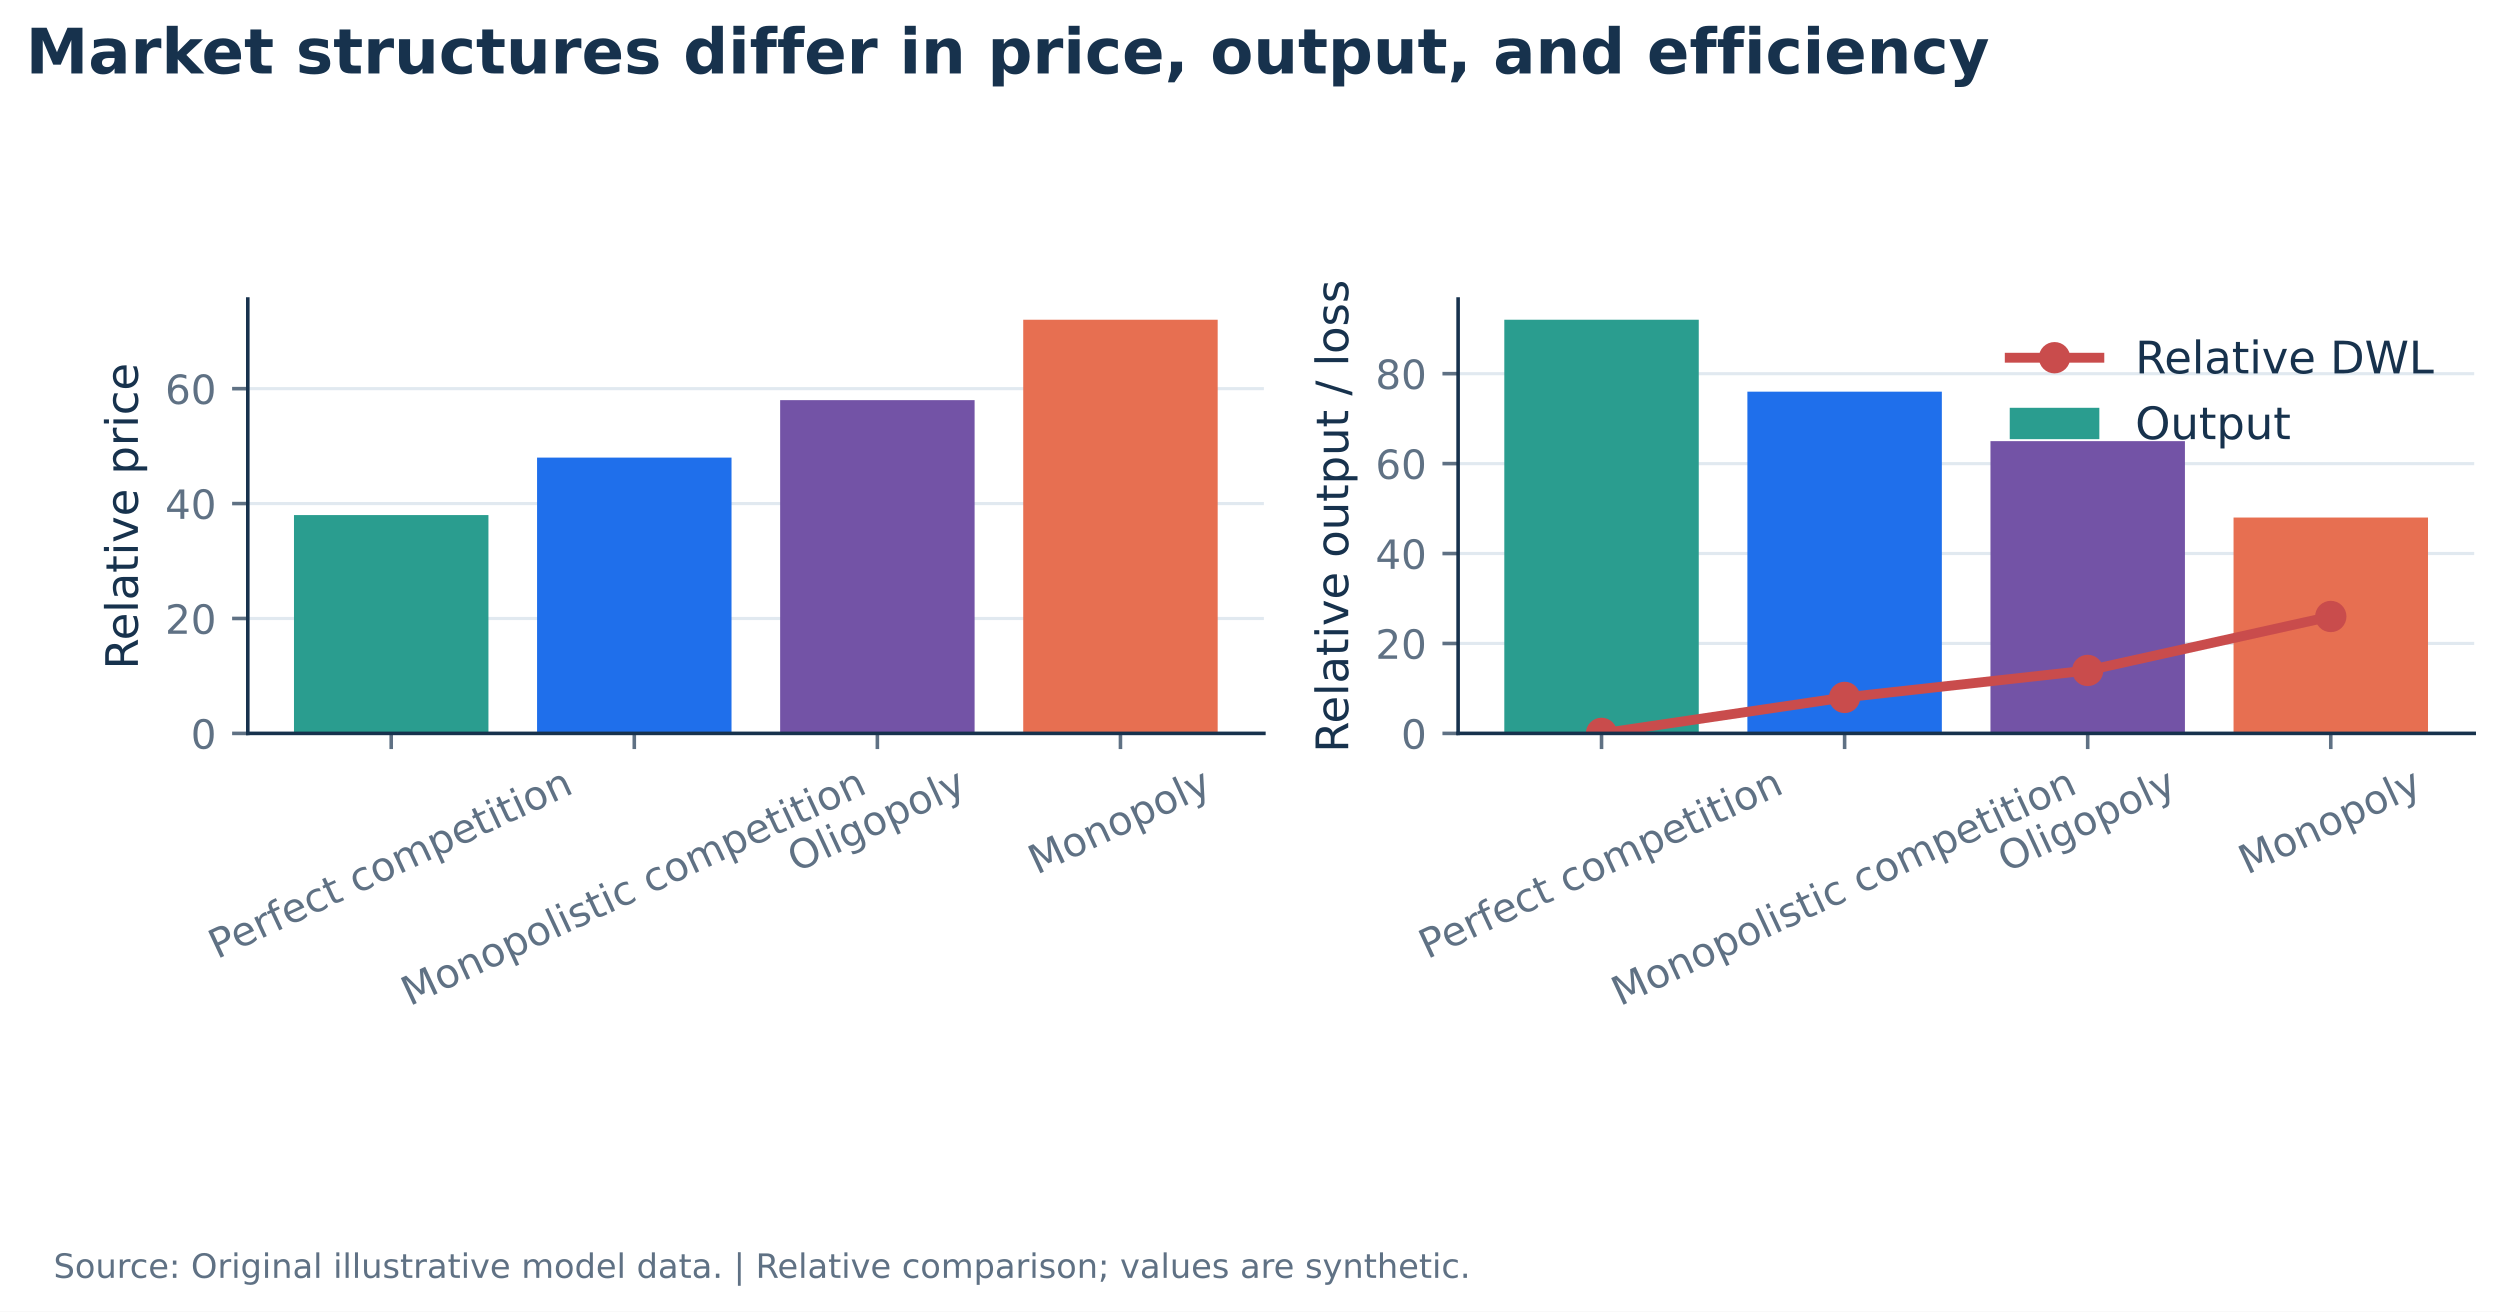
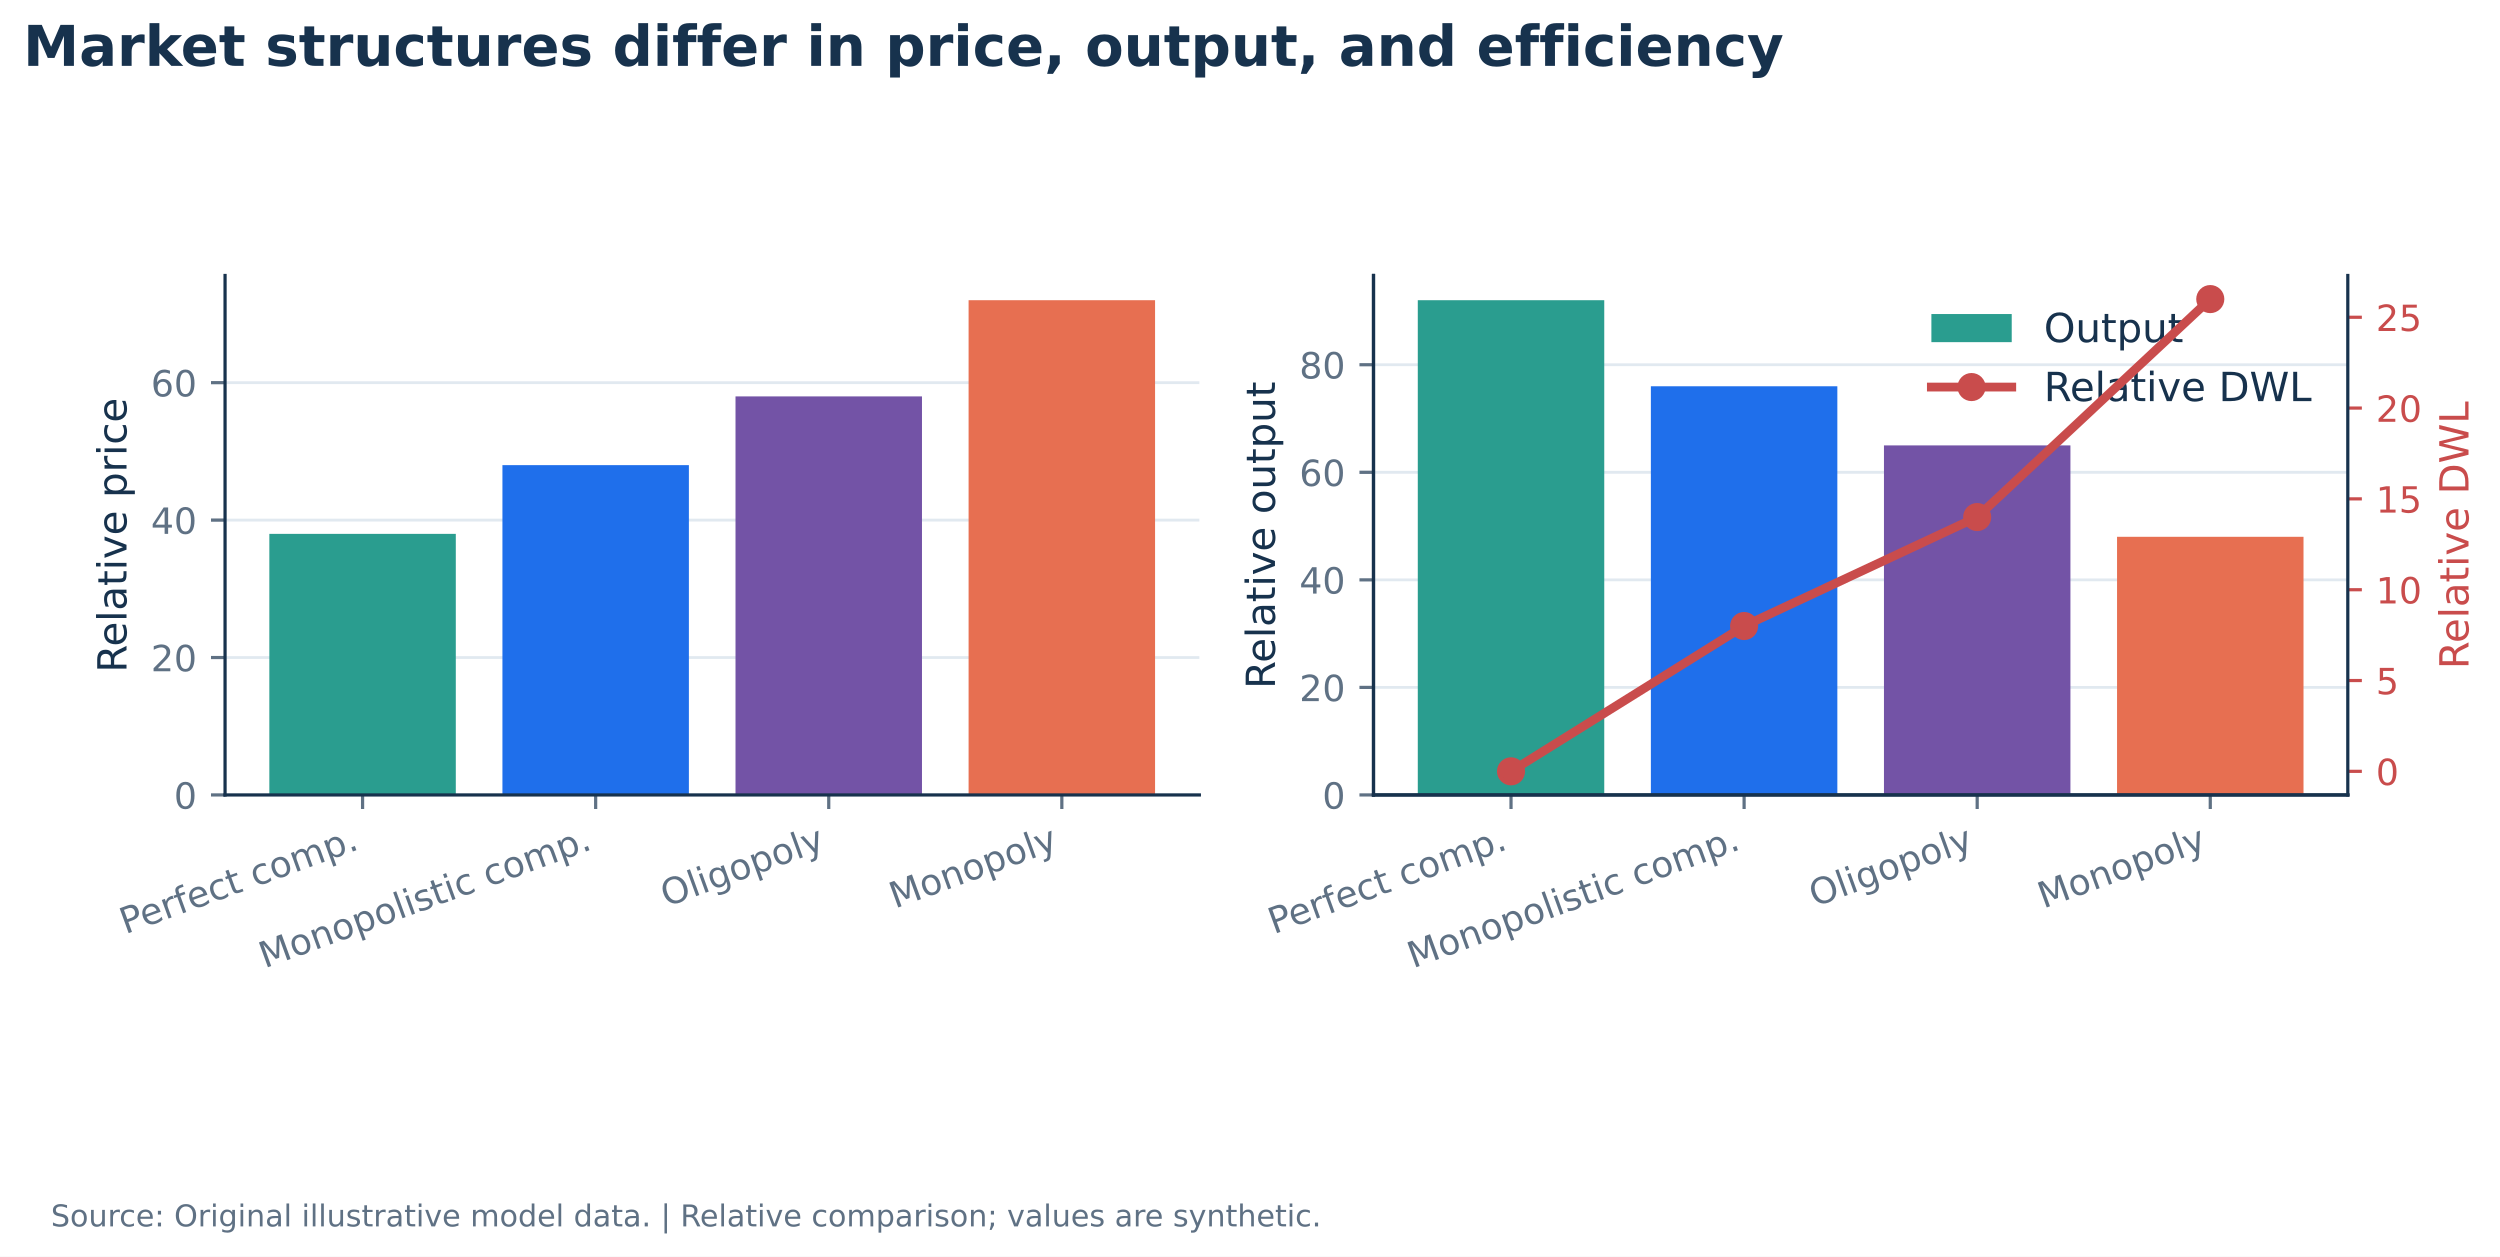
- <svg xmlns="http://www.w3.org/2000/svg" xmlns:xlink="http://www.w3.org/1999/xlink" width="558pt" height="292.752pt" viewBox="0 0 558 292.752" version="1.1">
+ <svg xmlns="http://www.w3.org/2000/svg" xmlns:xlink="http://www.w3.org/1999/xlink" width="622.376pt" height="312.84pt" viewBox="0 0 622.376 312.84" version="1.1">
  <defs>
    <style type="text/css">*{stroke-linejoin: round; stroke-linecap: butt}</style>
  </defs>
  <g id="figure_1">
    <g id="patch_1">
-       <path d="M 0 292.752 L 558 292.752 L 558 0 L 0 0 z " style="fill: #ffffff" />
+       <path d="M 0 312.84 L 622.376 312.84 L 622.376 0 L 0 0 z " style="fill: #ffffff" />
    </g>
    <g id="axes_1">
      <g id="patch_2">
-         <path d="M 55.307 163.693 L 282.096 163.693 L 282.096 66.744 L 55.307 66.744 z " style="fill: #ffffff" />
+         <path d="M 56.027 197.904 L 298.579 197.904 L 298.579 68.58 L 56.027 68.58 z " style="fill: #ffffff" />
      </g>
      <g id="matplotlib.axis_1">
        <g id="xtick_1">
          <g id="line2d_1">
            <defs>
-               <path id="m4604845529" d="M 0 0 L 0 3.5 " style="stroke: #5f7184; stroke-width: 0.8" />
+               <path id="m4a76c9dd70" d="M 0 0 L 0 3.5 " style="stroke: #5f7184; stroke-width: 0.8" />
            </defs>
            <g>
-               <use xlink:href="#m4604845529" x="87.318" y="163.693" style="fill: #5f7184; stroke: #5f7184; stroke-width: 0.8" />
+               <use xlink:href="#m4a76c9dd70" x="90.263" y="197.904" style="fill: #5f7184; stroke: #5f7184; stroke-width: 0.8" />
            </g>
          </g>
          <g id="text_1">
-             <text style="font-size: 9px; font-family: 'DejaVu Sans'; fill: #5f7184" transform="translate(48.43431 214.1328) rotate(-25)">Perfect competition</text>
+             <text style="font-size: 9px; font-family: 'DejaVu Sans'; fill: #5f7184" transform="translate(31.19498 232.5963) rotate(-20)">Perfect comp.</text>
          </g>
        </g>
        <g id="xtick_2">
          <g id="line2d_2">
            <g>
-               <use xlink:href="#m4604845529" x="141.574" y="163.693" style="fill: #5f7184; stroke: #5f7184; stroke-width: 0.8" />
+               <use xlink:href="#m4a76c9dd70" x="148.289" y="197.904" style="fill: #5f7184; stroke: #5f7184; stroke-width: 0.8" />
            </g>
          </g>
          <g id="text_2">
-             <text style="font-size: 9px; font-family: 'DejaVu Sans'; fill: #5f7184" transform="translate(91.42988 224.6343) rotate(-25)">Monopolistic competition</text>
+             <text style="font-size: 9px; font-family: 'DejaVu Sans'; fill: #5f7184" transform="translate(65.87176 241.095) rotate(-20)">Monopolistic comp.</text>
          </g>
        </g>
        <g id="xtick_3">
          <g id="line2d_3">
            <g>
-               <use xlink:href="#m4604845529" x="195.829" y="163.693" style="fill: #5f7184; stroke: #5f7184; stroke-width: 0.8" />
+               <use xlink:href="#m4a76c9dd70" x="206.316" y="197.904" style="fill: #5f7184; stroke: #5f7184; stroke-width: 0.8" />
            </g>
          </g>
          <g id="text_3">
-             <text style="font-size: 9px; font-family: 'DejaVu Sans'; fill: #5f7184" transform="translate(177.6863 194.7899) rotate(-25)">Oligopoly</text>
+             <text style="font-size: 9px; font-family: 'DejaVu Sans'; fill: #5f7184" transform="translate(165.8767 225.8162) rotate(-20)">Oligopoly</text>
          </g>
        </g>
        <g id="xtick_4">
          <g id="line2d_4">
            <g>
-               <use xlink:href="#m4604845529" x="250.085" y="163.693" style="fill: #5f7184; stroke: #5f7184; stroke-width: 0.8" />
+               <use xlink:href="#m4a76c9dd70" x="264.343" y="197.904" style="fill: #5f7184; stroke: #5f7184; stroke-width: 0.8" />
            </g>
          </g>
          <g id="text_4">
-             <text style="font-size: 9px; font-family: 'DejaVu Sans'; fill: #5f7184" transform="translate(231.4087 195.2874) rotate(-25)">Monopoly</text>
+             <text style="font-size: 9px; font-family: 'DejaVu Sans'; fill: #5f7184" transform="translate(222.7973 226.2187) rotate(-20)">Monopoly</text>
          </g>
        </g>
      </g>
      <g id="matplotlib.axis_2">
        <g id="ytick_1">
          <g id="line2d_5">
-             <path d="M 55.307 163.693 L 282.096 163.693 " clip-path="url(#pd7e9f1f9cc)" style="fill: none; stroke: #d9e3ec; stroke-opacity: 0.8; stroke-width: 0.7; stroke-linecap: square" />
+             <path d="M 56.027 197.904 L 298.579 197.904 " clip-path="url(#pce22ccbecb)" style="fill: none; stroke: #d9e3ec; stroke-opacity: 0.8; stroke-width: 0.7; stroke-linecap: square" />
          </g>
          <g id="line2d_6">
            <defs>
-               <path id="m7ffaf11636" d="M 0 0 L -3.5 0 " style="stroke: #5f7184; stroke-width: 0.8" />
+               <path id="m95d025d83b" d="M 0 0 L -3.5 0 " style="stroke: #5f7184; stroke-width: 0.8" />
            </defs>
            <g>
-               <use xlink:href="#m7ffaf11636" x="55.307" y="163.693" style="fill: #5f7184; stroke: #5f7184; stroke-width: 0.8" />
+               <use xlink:href="#m95d025d83b" x="56.027" y="197.904" style="fill: #5f7184; stroke: #5f7184; stroke-width: 0.8" />
            </g>
          </g>
          <g id="text_5">
-             <text style="font-size: 9px; font-family: 'DejaVu Sans'; text-anchor: end; fill: #5f7184" x="48.307" y="167.112" transform="rotate(-0 48.307 167.112)">0</text>
+             <text style="font-size: 9px; font-family: 'DejaVu Sans'; text-anchor: end; fill: #5f7184" x="49.027" y="201.324" transform="rotate(-0 49.027 201.3236)">0</text>
          </g>
        </g>
        <g id="ytick_2">
          <g id="line2d_7">
-             <path d="M 55.307 138.045 L 282.096 138.045 " clip-path="url(#pd7e9f1f9cc)" style="fill: none; stroke: #d9e3ec; stroke-opacity: 0.8; stroke-width: 0.7; stroke-linecap: square" />
+             <path d="M 56.027 163.691 L 298.579 163.691 " clip-path="url(#pce22ccbecb)" style="fill: none; stroke: #d9e3ec; stroke-opacity: 0.8; stroke-width: 0.7; stroke-linecap: square" />
          </g>
          <g id="line2d_8">
            <g>
-               <use xlink:href="#m7ffaf11636" x="55.307" y="138.045" style="fill: #5f7184; stroke: #5f7184; stroke-width: 0.8" />
+               <use xlink:href="#m95d025d83b" x="56.027" y="163.691" style="fill: #5f7184; stroke: #5f7184; stroke-width: 0.8" />
            </g>
          </g>
          <g id="text_6">
-             <text style="font-size: 9px; font-family: 'DejaVu Sans'; text-anchor: end; fill: #5f7184" x="48.307" y="141.464" transform="rotate(-0 48.307 141.4642)">20</text>
+             <text style="font-size: 9px; font-family: 'DejaVu Sans'; text-anchor: end; fill: #5f7184" x="49.027" y="167.111" transform="rotate(-0 49.027 167.1108)">20</text>
          </g>
        </g>
        <g id="ytick_3">
          <g id="line2d_9">
-             <path d="M 55.307 112.397 L 282.096 112.397 " clip-path="url(#pd7e9f1f9cc)" style="fill: none; stroke: #d9e3ec; stroke-opacity: 0.8; stroke-width: 0.7; stroke-linecap: square" />
+             <path d="M 56.027 129.479 L 298.579 129.479 " clip-path="url(#pce22ccbecb)" style="fill: none; stroke: #d9e3ec; stroke-opacity: 0.8; stroke-width: 0.7; stroke-linecap: square" />
          </g>
          <g id="line2d_10">
            <g>
-               <use xlink:href="#m7ffaf11636" x="55.307" y="112.397" style="fill: #5f7184; stroke: #5f7184; stroke-width: 0.8" />
+               <use xlink:href="#m95d025d83b" x="56.027" y="129.479" style="fill: #5f7184; stroke: #5f7184; stroke-width: 0.8" />
            </g>
          </g>
          <g id="text_7">
-             <text style="font-size: 9px; font-family: 'DejaVu Sans'; text-anchor: end; fill: #5f7184" x="48.307" y="115.816" transform="rotate(-0 48.307 115.8164)">40</text>
+             <text style="font-size: 9px; font-family: 'DejaVu Sans'; text-anchor: end; fill: #5f7184" x="49.027" y="132.898" transform="rotate(-0 49.027 132.898)">40</text>
          </g>
        </g>
        <g id="ytick_4">
          <g id="line2d_11">
-             <path d="M 55.307 86.749 L 282.096 86.749 " clip-path="url(#pd7e9f1f9cc)" style="fill: none; stroke: #d9e3ec; stroke-opacity: 0.8; stroke-width: 0.7; stroke-linecap: square" />
+             <path d="M 56.027 95.266 L 298.579 95.266 " clip-path="url(#pce22ccbecb)" style="fill: none; stroke: #d9e3ec; stroke-opacity: 0.8; stroke-width: 0.7; stroke-linecap: square" />
          </g>
          <g id="line2d_12">
            <g>
-               <use xlink:href="#m7ffaf11636" x="55.307" y="86.749" style="fill: #5f7184; stroke: #5f7184; stroke-width: 0.8" />
+               <use xlink:href="#m95d025d83b" x="56.027" y="95.266" style="fill: #5f7184; stroke: #5f7184; stroke-width: 0.8" />
            </g>
          </g>
          <g id="text_8">
-             <text style="font-size: 9px; font-family: 'DejaVu Sans'; text-anchor: end; fill: #5f7184" x="48.307" y="90.169" transform="rotate(-0 48.307 90.16859)">60</text>
+             <text style="font-size: 9px; font-family: 'DejaVu Sans'; text-anchor: end; fill: #5f7184" x="49.027" y="98.685" transform="rotate(-0 49.027 98.68525)">60</text>
          </g>
        </g>
        <g id="text_9">
-           <text style="font-size: 10px; font-family: 'DejaVu Sans'; text-anchor: middle; fill: #17324d" x="30.775" y="115.218" transform="rotate(-90 30.77481 115.2184)">Relative price</text>
+           <text style="font-size: 10px; font-family: 'DejaVu Sans'; text-anchor: middle; fill: #17324d" x="31.495" y="133.242" transform="rotate(-90 31.49481 133.2421)">Relative price</text>
        </g>
      </g>
      <g id="patch_3">
-         <path d="M 65.616 163.693 L 109.02 163.693 L 109.02 114.962 L 65.616 114.962 z " clip-path="url(#pd7e9f1f9cc)" style="fill: #2a9d8f" />
+         <path d="M 67.052 197.904 L 113.473 197.904 L 113.473 132.9 L 67.052 132.9 z " clip-path="url(#pce22ccbecb)" style="fill: #2a9d8f" />
      </g>
      <g id="patch_4">
-         <path d="M 119.871 163.693 L 163.276 163.693 L 163.276 102.138 L 119.871 102.138 z " clip-path="url(#pd7e9f1f9cc)" style="fill: #1f6feb" />
+         <path d="M 125.079 197.904 L 171.5 197.904 L 171.5 115.794 L 125.079 115.794 z " clip-path="url(#pce22ccbecb)" style="fill: #1f6feb" />
      </g>
      <g id="patch_5">
-         <path d="M 174.127 163.693 L 217.532 163.693 L 217.532 89.314 L 174.127 89.314 z " clip-path="url(#pd7e9f1f9cc)" style="fill: #7353a6" />
+         <path d="M 183.105 197.904 L 229.527 197.904 L 229.527 98.687 L 183.105 98.687 z " clip-path="url(#pce22ccbecb)" style="fill: #7353a6" />
      </g>
      <g id="patch_6">
-         <path d="M 228.383 163.693 L 271.787 163.693 L 271.787 71.361 L 228.383 71.361 z " clip-path="url(#pd7e9f1f9cc)" style="fill: #e76f51" />
+         <path d="M 241.132 197.904 L 287.553 197.904 L 287.553 74.738 L 241.132 74.738 z " clip-path="url(#pce22ccbecb)" style="fill: #e76f51" />
      </g>
      <g id="patch_7">
-         <path d="M 55.307 163.693 L 55.307 66.744 " style="fill: none; stroke: #17324d; stroke-width: 0.8; stroke-linejoin: miter; stroke-linecap: square" />
+         <path d="M 56.027 197.904 L 56.027 68.58 " style="fill: none; stroke: #17324d; stroke-width: 0.8; stroke-linejoin: miter; stroke-linecap: square" />
      </g>
      <g id="patch_8">
-         <path d="M 55.307 163.693 L 282.096 163.693 " style="fill: none; stroke: #17324d; stroke-width: 0.8; stroke-linejoin: miter; stroke-linecap: square" />
+         <path d="M 56.027 197.904 L 298.579 197.904 " style="fill: none; stroke: #17324d; stroke-width: 0.8; stroke-linejoin: miter; stroke-linecap: square" />
      </g>
    </g>
    <g id="axes_2">
      <g id="patch_9">
-         <path d="M 325.451 163.693 L 552.24 163.693 L 552.24 66.744 L 325.451 66.744 z " style="fill: #ffffff" />
+         <path d="M 341.933 197.904 L 584.485 197.904 L 584.485 68.58 L 341.933 68.58 z " style="fill: #ffffff" />
      </g>
      <g id="matplotlib.axis_3">
        <g id="xtick_5">
          <g id="line2d_13">
            <g>
-               <use xlink:href="#m4604845529" x="357.462" y="163.693" style="fill: #5f7184; stroke: #5f7184; stroke-width: 0.8" />
+               <use xlink:href="#m4a76c9dd70" x="376.169" y="197.904" style="fill: #5f7184; stroke: #5f7184; stroke-width: 0.8" />
            </g>
          </g>
          <g id="text_10">
-             <text style="font-size: 9px; font-family: 'DejaVu Sans'; fill: #5f7184" transform="translate(318.5783 214.1328) rotate(-25)">Perfect competition</text>
+             <text style="font-size: 9px; font-family: 'DejaVu Sans'; fill: #5f7184" transform="translate(317.1015 232.5963) rotate(-20)">Perfect comp.</text>
          </g>
        </g>
        <g id="xtick_6">
          <g id="line2d_14">
            <g>
-               <use xlink:href="#m4604845529" x="411.718" y="163.693" style="fill: #5f7184; stroke: #5f7184; stroke-width: 0.8" />
+               <use xlink:href="#m4a76c9dd70" x="434.196" y="197.904" style="fill: #5f7184; stroke: #5f7184; stroke-width: 0.8" />
            </g>
          </g>
          <g id="text_11">
-             <text style="font-size: 9px; font-family: 'DejaVu Sans'; fill: #5f7184" transform="translate(361.5739 224.6343) rotate(-25)">Monopolistic competition</text>
+             <text style="font-size: 9px; font-family: 'DejaVu Sans'; fill: #5f7184" transform="translate(351.7783 241.095) rotate(-20)">Monopolistic comp.</text>
          </g>
        </g>
        <g id="xtick_7">
          <g id="line2d_15">
            <g>
-               <use xlink:href="#m4604845529" x="465.973" y="163.693" style="fill: #5f7184; stroke: #5f7184; stroke-width: 0.8" />
+               <use xlink:href="#m4a76c9dd70" x="492.223" y="197.904" style="fill: #5f7184; stroke: #5f7184; stroke-width: 0.8" />
            </g>
          </g>
          <g id="text_12">
-             <text style="font-size: 9px; font-family: 'DejaVu Sans'; fill: #5f7184" transform="translate(447.8303 194.7899) rotate(-25)">Oligopoly</text>
+             <text style="font-size: 9px; font-family: 'DejaVu Sans'; fill: #5f7184" transform="translate(451.7832 225.8162) rotate(-20)">Oligopoly</text>
          </g>
        </g>
        <g id="xtick_8">
          <g id="line2d_16">
            <g>
-               <use xlink:href="#m4604845529" x="520.229" y="163.693" style="fill: #5f7184; stroke: #5f7184; stroke-width: 0.8" />
+               <use xlink:href="#m4a76c9dd70" x="550.249" y="197.904" style="fill: #5f7184; stroke: #5f7184; stroke-width: 0.8" />
            </g>
          </g>
          <g id="text_13">
-             <text style="font-size: 9px; font-family: 'DejaVu Sans'; fill: #5f7184" transform="translate(501.5527 195.2874) rotate(-25)">Monopoly</text>
+             <text style="font-size: 9px; font-family: 'DejaVu Sans'; fill: #5f7184" transform="translate(508.7038 226.2187) rotate(-20)">Monopoly</text>
          </g>
        </g>
      </g>
      <g id="matplotlib.axis_4">
        <g id="ytick_5">
          <g id="line2d_17">
-             <path d="M 325.451 163.693 L 552.24 163.693 " clip-path="url(#pa9f5b297f7)" style="fill: none; stroke: #d9e3ec; stroke-opacity: 0.8; stroke-width: 0.7; stroke-linecap: square" />
+             <path d="M 341.933 197.904 L 584.485 197.904 " clip-path="url(#p425c6338fa)" style="fill: none; stroke: #d9e3ec; stroke-opacity: 0.8; stroke-width: 0.7; stroke-linecap: square" />
          </g>
          <g id="line2d_18">
            <g>
-               <use xlink:href="#m7ffaf11636" x="325.451" y="163.693" style="fill: #5f7184; stroke: #5f7184; stroke-width: 0.8" />
+               <use xlink:href="#m95d025d83b" x="341.933" y="197.904" style="fill: #5f7184; stroke: #5f7184; stroke-width: 0.8" />
            </g>
          </g>
          <g id="text_14">
-             <text style="font-size: 9px; font-family: 'DejaVu Sans'; text-anchor: end; fill: #5f7184" x="318.451" y="167.112" transform="rotate(-0 318.451 167.112)">0</text>
+             <text style="font-size: 9px; font-family: 'DejaVu Sans'; text-anchor: end; fill: #5f7184" x="334.933" y="201.324" transform="rotate(-0 334.9335 201.3236)">0</text>
          </g>
        </g>
        <g id="ytick_6">
          <g id="line2d_19">
-             <path d="M 325.451 143.621 L 552.24 143.621 " clip-path="url(#pa9f5b297f7)" style="fill: none; stroke: #d9e3ec; stroke-opacity: 0.8; stroke-width: 0.7; stroke-linecap: square" />
+             <path d="M 341.933 171.129 L 584.485 171.129 " clip-path="url(#p425c6338fa)" style="fill: none; stroke: #d9e3ec; stroke-opacity: 0.8; stroke-width: 0.7; stroke-linecap: square" />
          </g>
          <g id="line2d_20">
            <g>
-               <use xlink:href="#m7ffaf11636" x="325.451" y="143.621" style="fill: #5f7184; stroke: #5f7184; stroke-width: 0.8" />
+               <use xlink:href="#m95d025d83b" x="341.933" y="171.129" style="fill: #5f7184; stroke: #5f7184; stroke-width: 0.8" />
            </g>
          </g>
          <g id="text_15">
-             <text style="font-size: 9px; font-family: 'DejaVu Sans'; text-anchor: end; fill: #5f7184" x="318.451" y="147.04" transform="rotate(-0 318.451 147.0398)">20</text>
+             <text style="font-size: 9px; font-family: 'DejaVu Sans'; text-anchor: end; fill: #5f7184" x="334.933" y="174.548" transform="rotate(-0 334.9335 174.5483)">20</text>
          </g>
        </g>
        <g id="ytick_7">
          <g id="line2d_21">
-             <path d="M 325.451 123.548 L 552.24 123.548 " clip-path="url(#pa9f5b297f7)" style="fill: none; stroke: #d9e3ec; stroke-opacity: 0.8; stroke-width: 0.7; stroke-linecap: square" />
+             <path d="M 341.933 144.354 L 584.485 144.354 " clip-path="url(#p425c6338fa)" style="fill: none; stroke: #d9e3ec; stroke-opacity: 0.8; stroke-width: 0.7; stroke-linecap: square" />
          </g>
          <g id="line2d_22">
            <g>
-               <use xlink:href="#m7ffaf11636" x="325.451" y="123.548" style="fill: #5f7184; stroke: #5f7184; stroke-width: 0.8" />
+               <use xlink:href="#m95d025d83b" x="341.933" y="144.354" style="fill: #5f7184; stroke: #5f7184; stroke-width: 0.8" />
            </g>
          </g>
          <g id="text_16">
-             <text style="font-size: 9px; font-family: 'DejaVu Sans'; text-anchor: end; fill: #5f7184" x="318.451" y="126.968" transform="rotate(-0 318.451 126.9676)">40</text>
+             <text style="font-size: 9px; font-family: 'DejaVu Sans'; text-anchor: end; fill: #5f7184" x="334.933" y="147.773" transform="rotate(-0 334.9335 147.7731)">40</text>
          </g>
        </g>
        <g id="ytick_8">
          <g id="line2d_23">
-             <path d="M 325.451 103.476 L 552.24 103.476 " clip-path="url(#pa9f5b297f7)" style="fill: none; stroke: #d9e3ec; stroke-opacity: 0.8; stroke-width: 0.7; stroke-linecap: square" />
+             <path d="M 341.933 117.579 L 584.485 117.579 " clip-path="url(#p425c6338fa)" style="fill: none; stroke: #d9e3ec; stroke-opacity: 0.8; stroke-width: 0.7; stroke-linecap: square" />
          </g>
          <g id="line2d_24">
            <g>
-               <use xlink:href="#m7ffaf11636" x="325.451" y="103.476" style="fill: #5f7184; stroke: #5f7184; stroke-width: 0.8" />
+               <use xlink:href="#m95d025d83b" x="341.933" y="117.579" style="fill: #5f7184; stroke: #5f7184; stroke-width: 0.8" />
            </g>
          </g>
          <g id="text_17">
-             <text style="font-size: 9px; font-family: 'DejaVu Sans'; text-anchor: end; fill: #5f7184" x="318.451" y="106.895" transform="rotate(-0 318.451 106.8954)">60</text>
+             <text style="font-size: 9px; font-family: 'DejaVu Sans'; text-anchor: end; fill: #5f7184" x="334.933" y="120.998" transform="rotate(-0 334.9335 120.9979)">60</text>
          </g>
        </g>
        <g id="ytick_9">
          <g id="line2d_25">
-             <path d="M 325.451 83.404 L 552.24 83.404 " clip-path="url(#pa9f5b297f7)" style="fill: none; stroke: #d9e3ec; stroke-opacity: 0.8; stroke-width: 0.7; stroke-linecap: square" />
+             <path d="M 341.933 90.803 L 584.485 90.803 " clip-path="url(#p425c6338fa)" style="fill: none; stroke: #d9e3ec; stroke-opacity: 0.8; stroke-width: 0.7; stroke-linecap: square" />
          </g>
          <g id="line2d_26">
            <g>
-               <use xlink:href="#m7ffaf11636" x="325.451" y="83.404" style="fill: #5f7184; stroke: #5f7184; stroke-width: 0.8" />
+               <use xlink:href="#m95d025d83b" x="341.933" y="90.803" style="fill: #5f7184; stroke: #5f7184; stroke-width: 0.8" />
            </g>
          </g>
          <g id="text_18">
-             <text style="font-size: 9px; font-family: 'DejaVu Sans'; text-anchor: end; fill: #5f7184" x="318.451" y="86.823" transform="rotate(-0 318.451 86.82322)">80</text>
+             <text style="font-size: 9px; font-family: 'DejaVu Sans'; text-anchor: end; fill: #5f7184" x="334.933" y="94.223" transform="rotate(-0 334.9335 94.22272)">80</text>
          </g>
        </g>
        <g id="text_19">
-           <text style="font-size: 10px; font-family: 'DejaVu Sans'; text-anchor: middle; fill: #17324d" x="300.919" y="115.218" transform="rotate(-90 300.9188 115.2184)">Relative output / loss</text>
+           <text style="font-size: 10px; font-family: 'DejaVu Sans'; text-anchor: middle; fill: #17324d" x="317.401" y="133.242" transform="rotate(-90 317.4013 133.2421)">Relative output</text>
        </g>
      </g>
      <g id="patch_10">
-         <path d="M 335.76 163.693 L 379.164 163.693 L 379.164 71.361 L 335.76 71.361 z " clip-path="url(#pa9f5b297f7)" style="fill: #2a9d8f" />
+         <path d="M 352.959 197.904 L 399.38 197.904 L 399.38 74.738 L 352.959 74.738 z " clip-path="url(#p425c6338fa)" style="fill: #2a9d8f" />
      </g>
      <g id="patch_11">
-         <path d="M 390.015 163.693 L 433.42 163.693 L 433.42 87.418 L 390.015 87.418 z " clip-path="url(#pa9f5b297f7)" style="fill: #1f6feb" />
+         <path d="M 410.985 197.904 L 457.407 197.904 L 457.407 96.158 L 410.985 96.158 z " clip-path="url(#p425c6338fa)" style="fill: #1f6feb" />
      </g>
      <g id="patch_12">
-         <path d="M 444.271 163.693 L 487.676 163.693 L 487.676 98.458 L 444.271 98.458 z " clip-path="url(#pa9f5b297f7)" style="fill: #7353a6" />
+         <path d="M 469.012 197.904 L 515.433 197.904 L 515.433 110.885 L 469.012 110.885 z " clip-path="url(#p425c6338fa)" style="fill: #7353a6" />
      </g>
      <g id="patch_13">
-         <path d="M 498.527 163.693 L 541.931 163.693 L 541.931 115.519 L 498.527 115.519 z " clip-path="url(#pa9f5b297f7)" style="fill: #e76f51" />
-       </g>
-       <g id="line2d_27">
-         <path d="M 357.462 163.693 L 411.718 155.664 L 465.973 149.642 L 520.229 137.599 " clip-path="url(#pa9f5b297f7)" style="fill: none; stroke: #c94c4c; stroke-width: 2.2; stroke-linecap: square" />
-         <defs>
-           <path id="med2949a840" d="M 0 3 C 0.796 3 1.559 2.684 2.121 2.121 C 2.684 1.559 3 0.796 3 0 C 3 -0.796 2.684 -1.559 2.121 -2.121 C 1.559 -2.684 0.796 -3 0 -3 C -0.796 -3 -1.559 -2.684 -2.121 -2.121 C -2.684 -1.559 -3 -0.796 -3 0 C -3 0.796 -2.684 1.559 -2.121 2.121 C -1.559 2.684 -0.796 3 0 3 z " style="stroke: #c94c4c" />
-         </defs>
-         <g clip-path="url(#pa9f5b297f7)">
-           <use xlink:href="#med2949a840" x="357.462" y="163.693" style="fill: #c94c4c; stroke: #c94c4c" />
-           <use xlink:href="#med2949a840" x="411.718" y="155.664" style="fill: #c94c4c; stroke: #c94c4c" />
-           <use xlink:href="#med2949a840" x="465.973" y="149.642" style="fill: #c94c4c; stroke: #c94c4c" />
-           <use xlink:href="#med2949a840" x="520.229" y="137.599" style="fill: #c94c4c; stroke: #c94c4c" />
-         </g>
+         <path d="M 527.039 197.904 L 573.46 197.904 L 573.46 133.644 L 527.039 133.644 z " clip-path="url(#p425c6338fa)" style="fill: #e76f51" />
      </g>
      <g id="patch_14">
-         <path d="M 325.451 163.693 L 325.451 66.744 " style="fill: none; stroke: #17324d; stroke-width: 0.8; stroke-linejoin: miter; stroke-linecap: square" />
+         <path d="M 341.933 197.904 L 341.933 68.58 " style="fill: none; stroke: #17324d; stroke-width: 0.8; stroke-linejoin: miter; stroke-linecap: square" />
      </g>
      <g id="patch_15">
-         <path d="M 325.451 163.693 L 552.24 163.693 " style="fill: none; stroke: #17324d; stroke-width: 0.8; stroke-linejoin: miter; stroke-linecap: square" />
+         <path d="M 341.933 197.904 L 584.485 197.904 " style="fill: none; stroke: #17324d; stroke-width: 0.8; stroke-linejoin: miter; stroke-linecap: square" />
      </g>
      <g id="legend_1">
-         <g id="line2d_28">
-           <path d="M 448.574 79.842 L 458.574 79.842 L 468.574 79.842 " style="fill: none; stroke: #c94c4c; stroke-width: 2.2; stroke-linecap: square" />
+         <g id="patch_16">
+           <path d="M 480.819 85.178 L 500.819 85.178 L 500.819 78.178 L 480.819 78.178 z " style="fill: #2a9d8f" />
+         </g>
+         <g id="text_20">
+           <text style="font-size: 10px; font-family: 'DejaVu Sans'; text-anchor: start; fill: #17324d" x="508.819" y="85.178" transform="rotate(-0 508.8194 85.17844)">Output</text>
+         </g>
+         <g id="line2d_27">
+           <path d="M 480.819 96.357 L 490.819 96.357 L 500.819 96.357 " style="fill: none; stroke: #c94c4c; stroke-width: 2.2; stroke-linecap: square" />
+           <defs>
+             <path id="mca16df05ae" d="M 0 3 C 0.796 3 1.559 2.684 2.121 2.121 C 2.684 1.559 3 0.796 3 0 C 3 -0.796 2.684 -1.559 2.121 -2.121 C 1.559 -2.684 0.796 -3 0 -3 C -0.796 -3 -1.559 -2.684 -2.121 -2.121 C -2.684 -1.559 -3 -0.796 -3 0 C -3 0.796 -2.684 1.559 -2.121 2.121 C -1.559 2.684 -0.796 3 0 3 z " style="stroke: #c94c4c" />
+           </defs>
          <g>
-             <use xlink:href="#med2949a840" x="458.574" y="79.842" style="fill: #c94c4c; stroke: #c94c4c" />
-           </g>
-         </g>
-         <g id="text_20">
-           <text style="font-size: 10px; font-family: 'DejaVu Sans'; text-anchor: start; fill: #17324d" x="476.574" y="83.342" transform="rotate(-0 476.5744 83.34244)">Relative DWL</text>
-         </g>
-         <g id="patch_16">
-           <path d="M 448.574 98.021 L 468.574 98.021 L 468.574 91.021 L 448.574 91.021 z " style="fill: #2a9d8f" />
+             <use xlink:href="#mca16df05ae" x="490.819" y="96.357" style="fill: #c94c4c; stroke: #c94c4c" />
+           </g>
        </g>
        <g id="text_21">
-           <text style="font-size: 10px; font-family: 'DejaVu Sans'; text-anchor: start; fill: #17324d" x="476.574" y="98.021" transform="rotate(-0 476.5744 98.02056)">Output</text>
-         </g>
-       </g>
-     </g>
-     <g id="text_22">
+           <text style="font-size: 10px; font-family: 'DejaVu Sans'; text-anchor: start; fill: #17324d" x="508.819" y="99.857" transform="rotate(-0 508.8194 99.85656)">Relative DWL</text>
+         </g>
+       </g>
+     </g>
+     <g id="axes_3">
+       <g id="matplotlib.axis_5">
+         <g id="ytick_10">
+           <g id="line2d_28">
+             <defs>
+               <path id="m0a090a3399" d="M 0 0 L 3.5 0 " style="stroke: #c94c4c; stroke-width: 0.8" />
+             </defs>
+             <g>
+               <use xlink:href="#m0a090a3399" x="584.485" y="192.026" style="fill: #c94c4c; stroke: #c94c4c; stroke-width: 0.8" />
+             </g>
+           </g>
+           <g id="text_22">
+             <text style="font-size: 9px; font-family: 'DejaVu Sans'; text-anchor: start; fill: #c94c4c" x="591.485" y="195.445" transform="rotate(-0 591.485 195.4452)">0</text>
+           </g>
+         </g>
+         <g id="ytick_11">
+           <g id="line2d_29">
+             <g>
+               <use xlink:href="#m0a090a3399" x="584.485" y="169.417" style="fill: #c94c4c; stroke: #c94c4c; stroke-width: 0.8" />
+             </g>
+           </g>
+           <g id="text_23">
+             <text style="font-size: 9px; font-family: 'DejaVu Sans'; text-anchor: start; fill: #c94c4c" x="591.485" y="172.836" transform="rotate(-0 591.485 172.836)">5</text>
+           </g>
+         </g>
+         <g id="ytick_12">
+           <g id="line2d_30">
+             <g>
+               <use xlink:href="#m0a090a3399" x="584.485" y="146.808" style="fill: #c94c4c; stroke: #c94c4c; stroke-width: 0.8" />
+             </g>
+           </g>
+           <g id="text_24">
+             <text style="font-size: 9px; font-family: 'DejaVu Sans'; text-anchor: start; fill: #c94c4c" x="591.485" y="150.227" transform="rotate(-0 591.485 150.2269)">10</text>
+           </g>
+         </g>
+         <g id="ytick_13">
+           <g id="line2d_31">
+             <g>
+               <use xlink:href="#m0a090a3399" x="584.485" y="124.198" style="fill: #c94c4c; stroke: #c94c4c; stroke-width: 0.8" />
+             </g>
+           </g>
+           <g id="text_25">
+             <text style="font-size: 9px; font-family: 'DejaVu Sans'; text-anchor: start; fill: #c94c4c" x="591.485" y="127.618" transform="rotate(-0 591.485 127.6178)">15</text>
+           </g>
+         </g>
+         <g id="ytick_14">
+           <g id="line2d_32">
+             <g>
+               <use xlink:href="#m0a090a3399" x="584.485" y="101.589" style="fill: #c94c4c; stroke: #c94c4c; stroke-width: 0.8" />
+             </g>
+           </g>
+           <g id="text_26">
+             <text style="font-size: 9px; font-family: 'DejaVu Sans'; text-anchor: start; fill: #c94c4c" x="591.485" y="105.009" transform="rotate(-0 591.485 105.0086)">20</text>
+           </g>
+         </g>
+         <g id="ytick_15">
+           <g id="line2d_33">
+             <g>
+               <use xlink:href="#m0a090a3399" x="584.485" y="78.98" style="fill: #c94c4c; stroke: #c94c4c; stroke-width: 0.8" />
+             </g>
+           </g>
+           <g id="text_27">
+             <text style="font-size: 9px; font-family: 'DejaVu Sans'; text-anchor: start; fill: #c94c4c" x="591.485" y="82.4" transform="rotate(-0 591.485 82.3995)">25</text>
+           </g>
+         </g>
+         <g id="text_28">
+           <text style="font-size: 10px; font-family: 'DejaVu Sans'; text-anchor: middle; fill: #c94c4c" x="614.536" y="133.242" transform="rotate(-90 614.5359 133.2421)">Relative DWL</text>
+         </g>
+       </g>
+       <g id="line2d_34">
+         <path d="M 376.169 192.026 L 434.196 155.851 L 492.223 128.72 L 550.249 74.458 " clip-path="url(#p425c6338fa)" style="fill: none; stroke: #c94c4c; stroke-width: 2.2; stroke-linecap: square" />
+         <g clip-path="url(#p425c6338fa)">
+           <use xlink:href="#mca16df05ae" x="376.169" y="192.026" style="fill: #c94c4c; stroke: #c94c4c" />
+           <use xlink:href="#mca16df05ae" x="434.196" y="155.851" style="fill: #c94c4c; stroke: #c94c4c" />
+           <use xlink:href="#mca16df05ae" x="492.223" y="128.72" style="fill: #c94c4c; stroke: #c94c4c" />
+           <use xlink:href="#mca16df05ae" x="550.249" y="74.458" style="fill: #c94c4c; stroke: #c94c4c" />
+         </g>
+       </g>
+       <g id="patch_17">
+         <path d="M 341.933 197.904 L 341.933 68.58 " style="fill: none; stroke: #17324d; stroke-width: 0.8; stroke-linejoin: miter; stroke-linecap: square" />
+       </g>
+       <g id="patch_18">
+         <path d="M 584.485 197.904 L 584.485 68.58 " style="fill: none; stroke: #17324d; stroke-width: 0.8; stroke-linejoin: miter; stroke-linecap: square" />
+       </g>
+       <g id="patch_19">
+         <path d="M 341.933 197.904 L 584.485 197.904 " style="fill: none; stroke: #17324d; stroke-width: 0.8; stroke-linejoin: miter; stroke-linecap: square" />
+       </g>
+     </g>
+     <g id="text_29">
      <text style="font-weight: 700; font-size: 14px; font-family: 'DejaVu Sans'; text-anchor: start; fill: #17324d" x="5.76" y="16.398" transform="rotate(-0 5.76 16.39781)">Market structures differ in price, output, and efficiency</text>
    </g>
-     <g id="text_23">
-       <text style="font-size: 7.5px; font-family: 'DejaVu Sans'; text-anchor: start; fill: #5f7184" x="11.952" y="285.224" transform="rotate(-0 11.952 285.2236)">Source: Original illustrative model data.  |  Relative comparison; values are synthetic.</text>
+     <g id="text_30">
+       <text style="font-size: 7.5px; font-family: 'DejaVu Sans'; text-anchor: start; fill: #5f7184" x="12.672" y="305.312" transform="rotate(-0 12.672 305.3116)">Source: Original illustrative model data.  |  Relative comparison; values are synthetic.</text>
    </g>
  </g>
  <defs>
-     <clipPath id="pd7e9f1f9cc">
-       <rect x="55.307" y="66.744" width="226.789" height="96.949" />
+     <clipPath id="pce22ccbecb">
+       <rect x="56.027" y="68.58" width="242.552" height="129.324" />
    </clipPath>
-     <clipPath id="pa9f5b297f7">
-       <rect x="325.451" y="66.744" width="226.789" height="96.949" />
+     <clipPath id="p425c6338fa">
+       <rect x="341.933" y="68.58" width="242.552" height="129.324" />
    </clipPath>
  </defs>
</svg>
